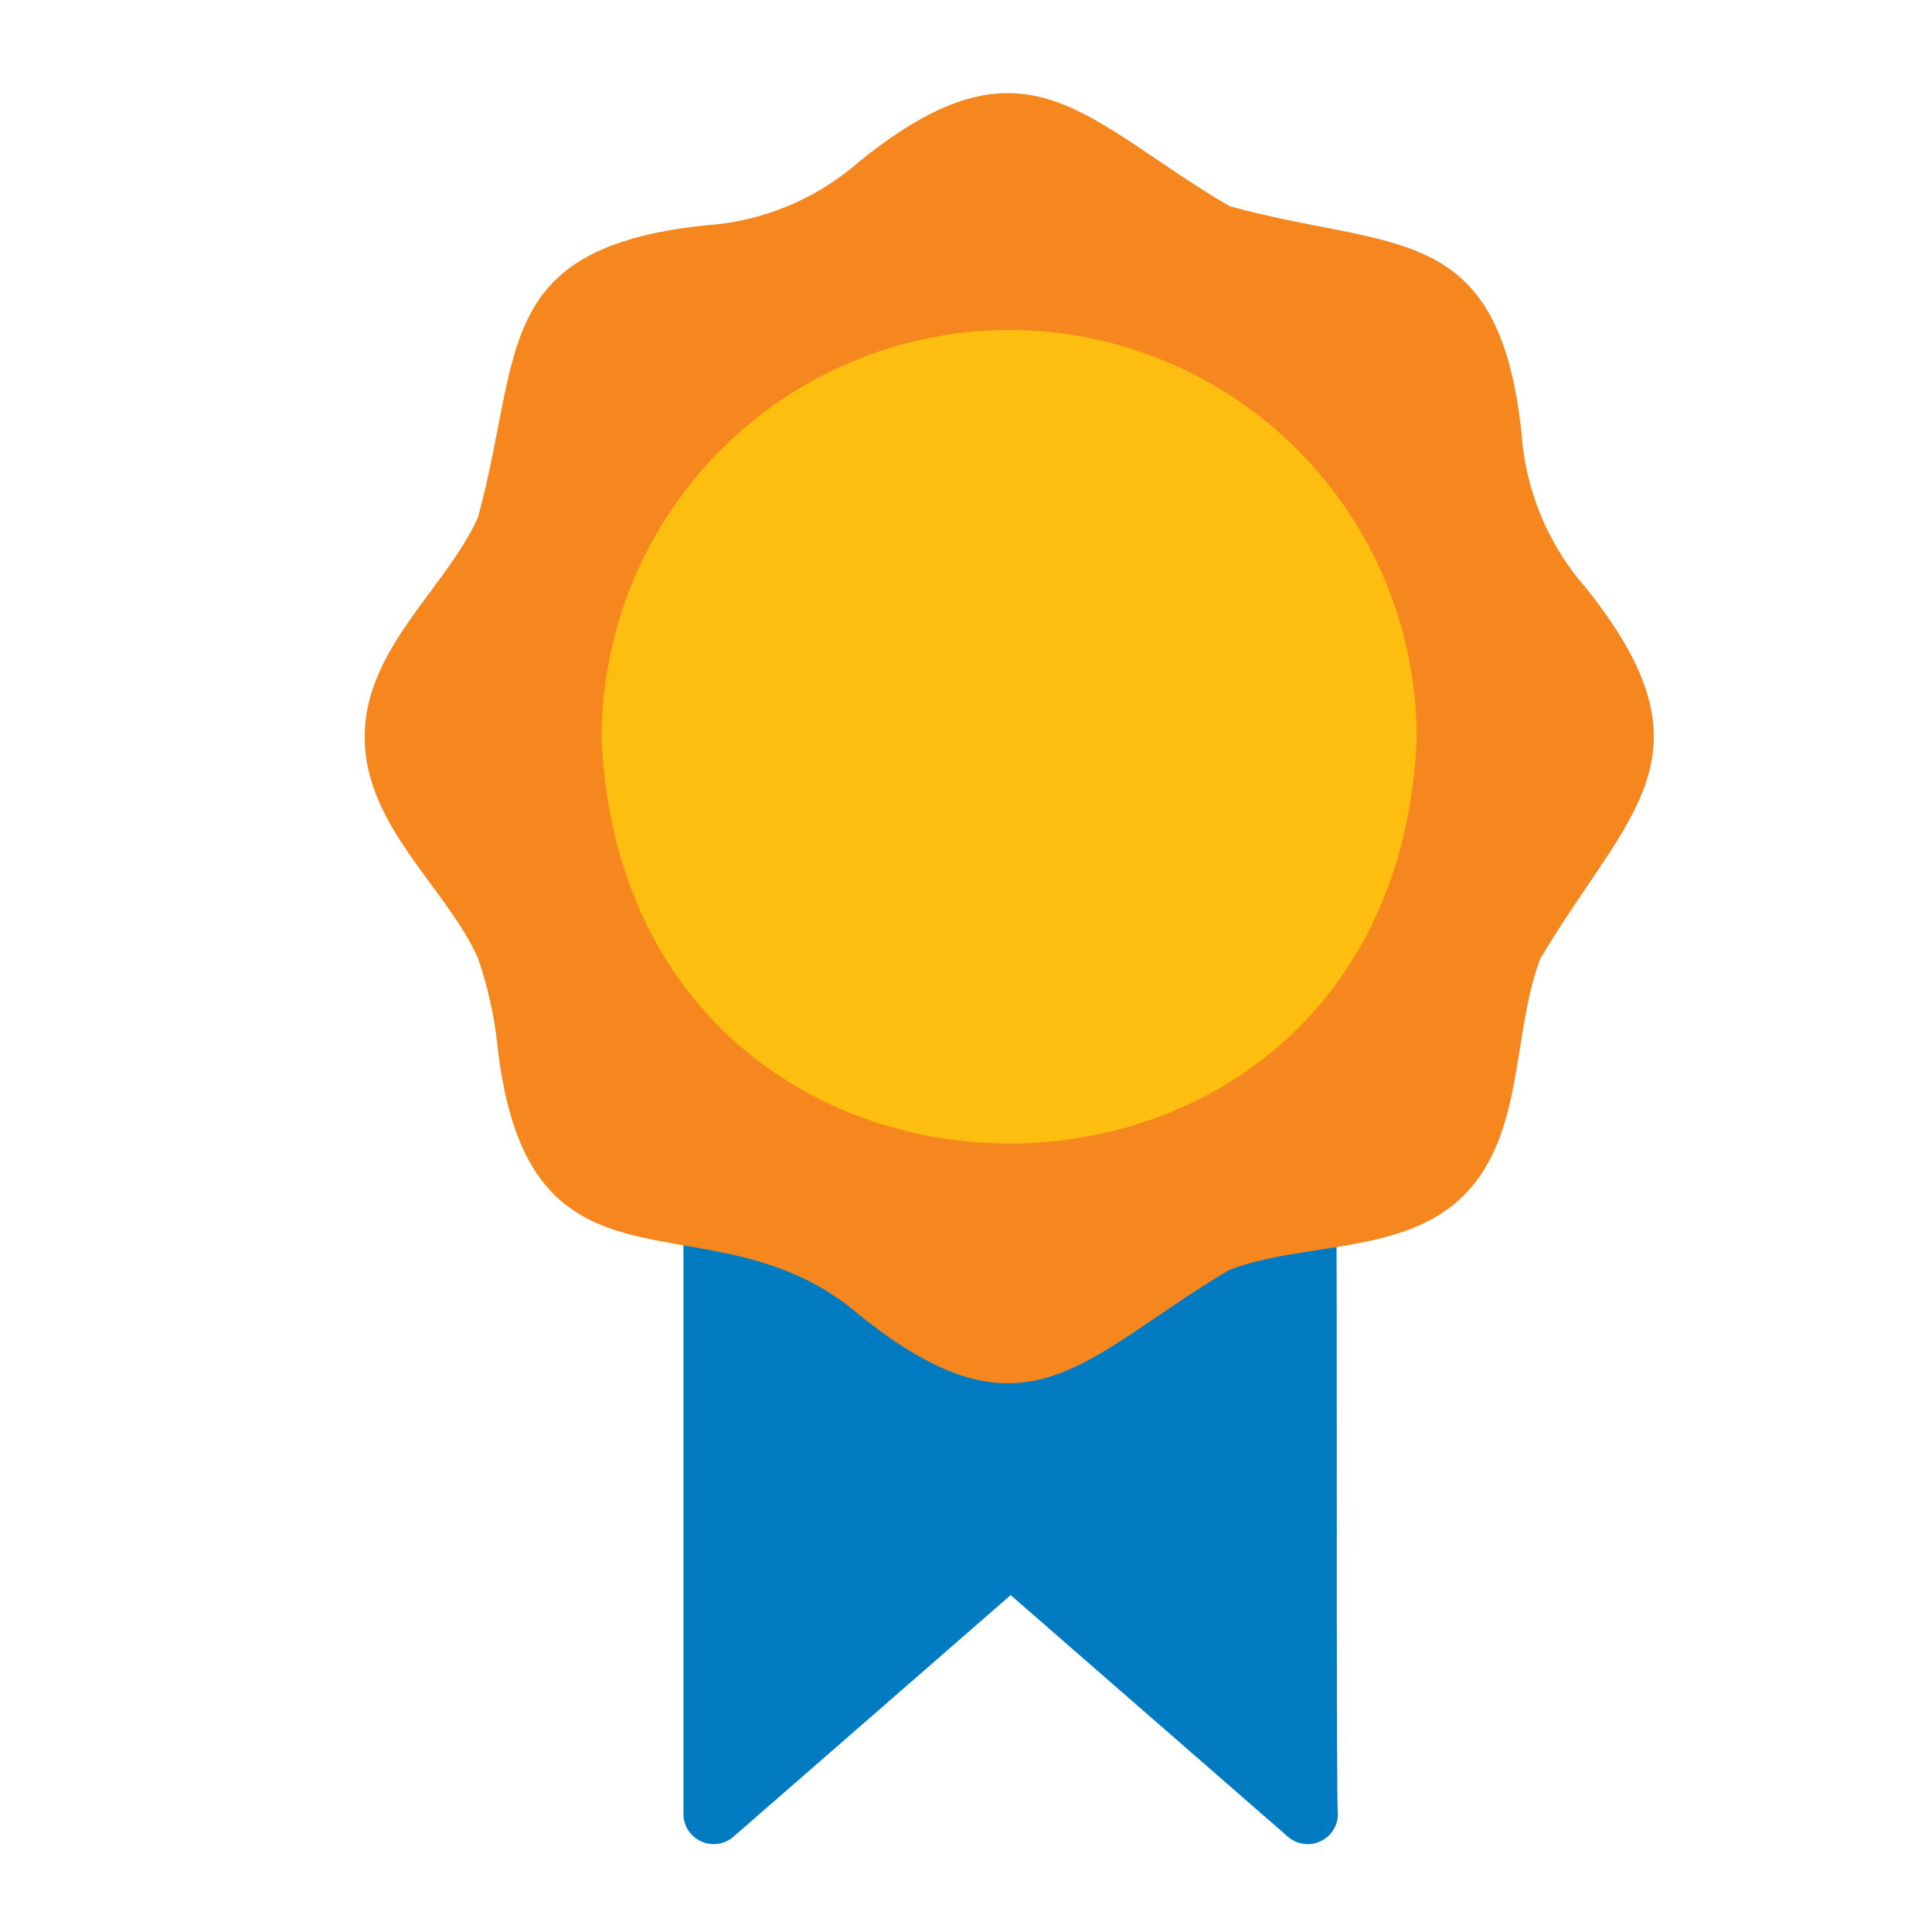
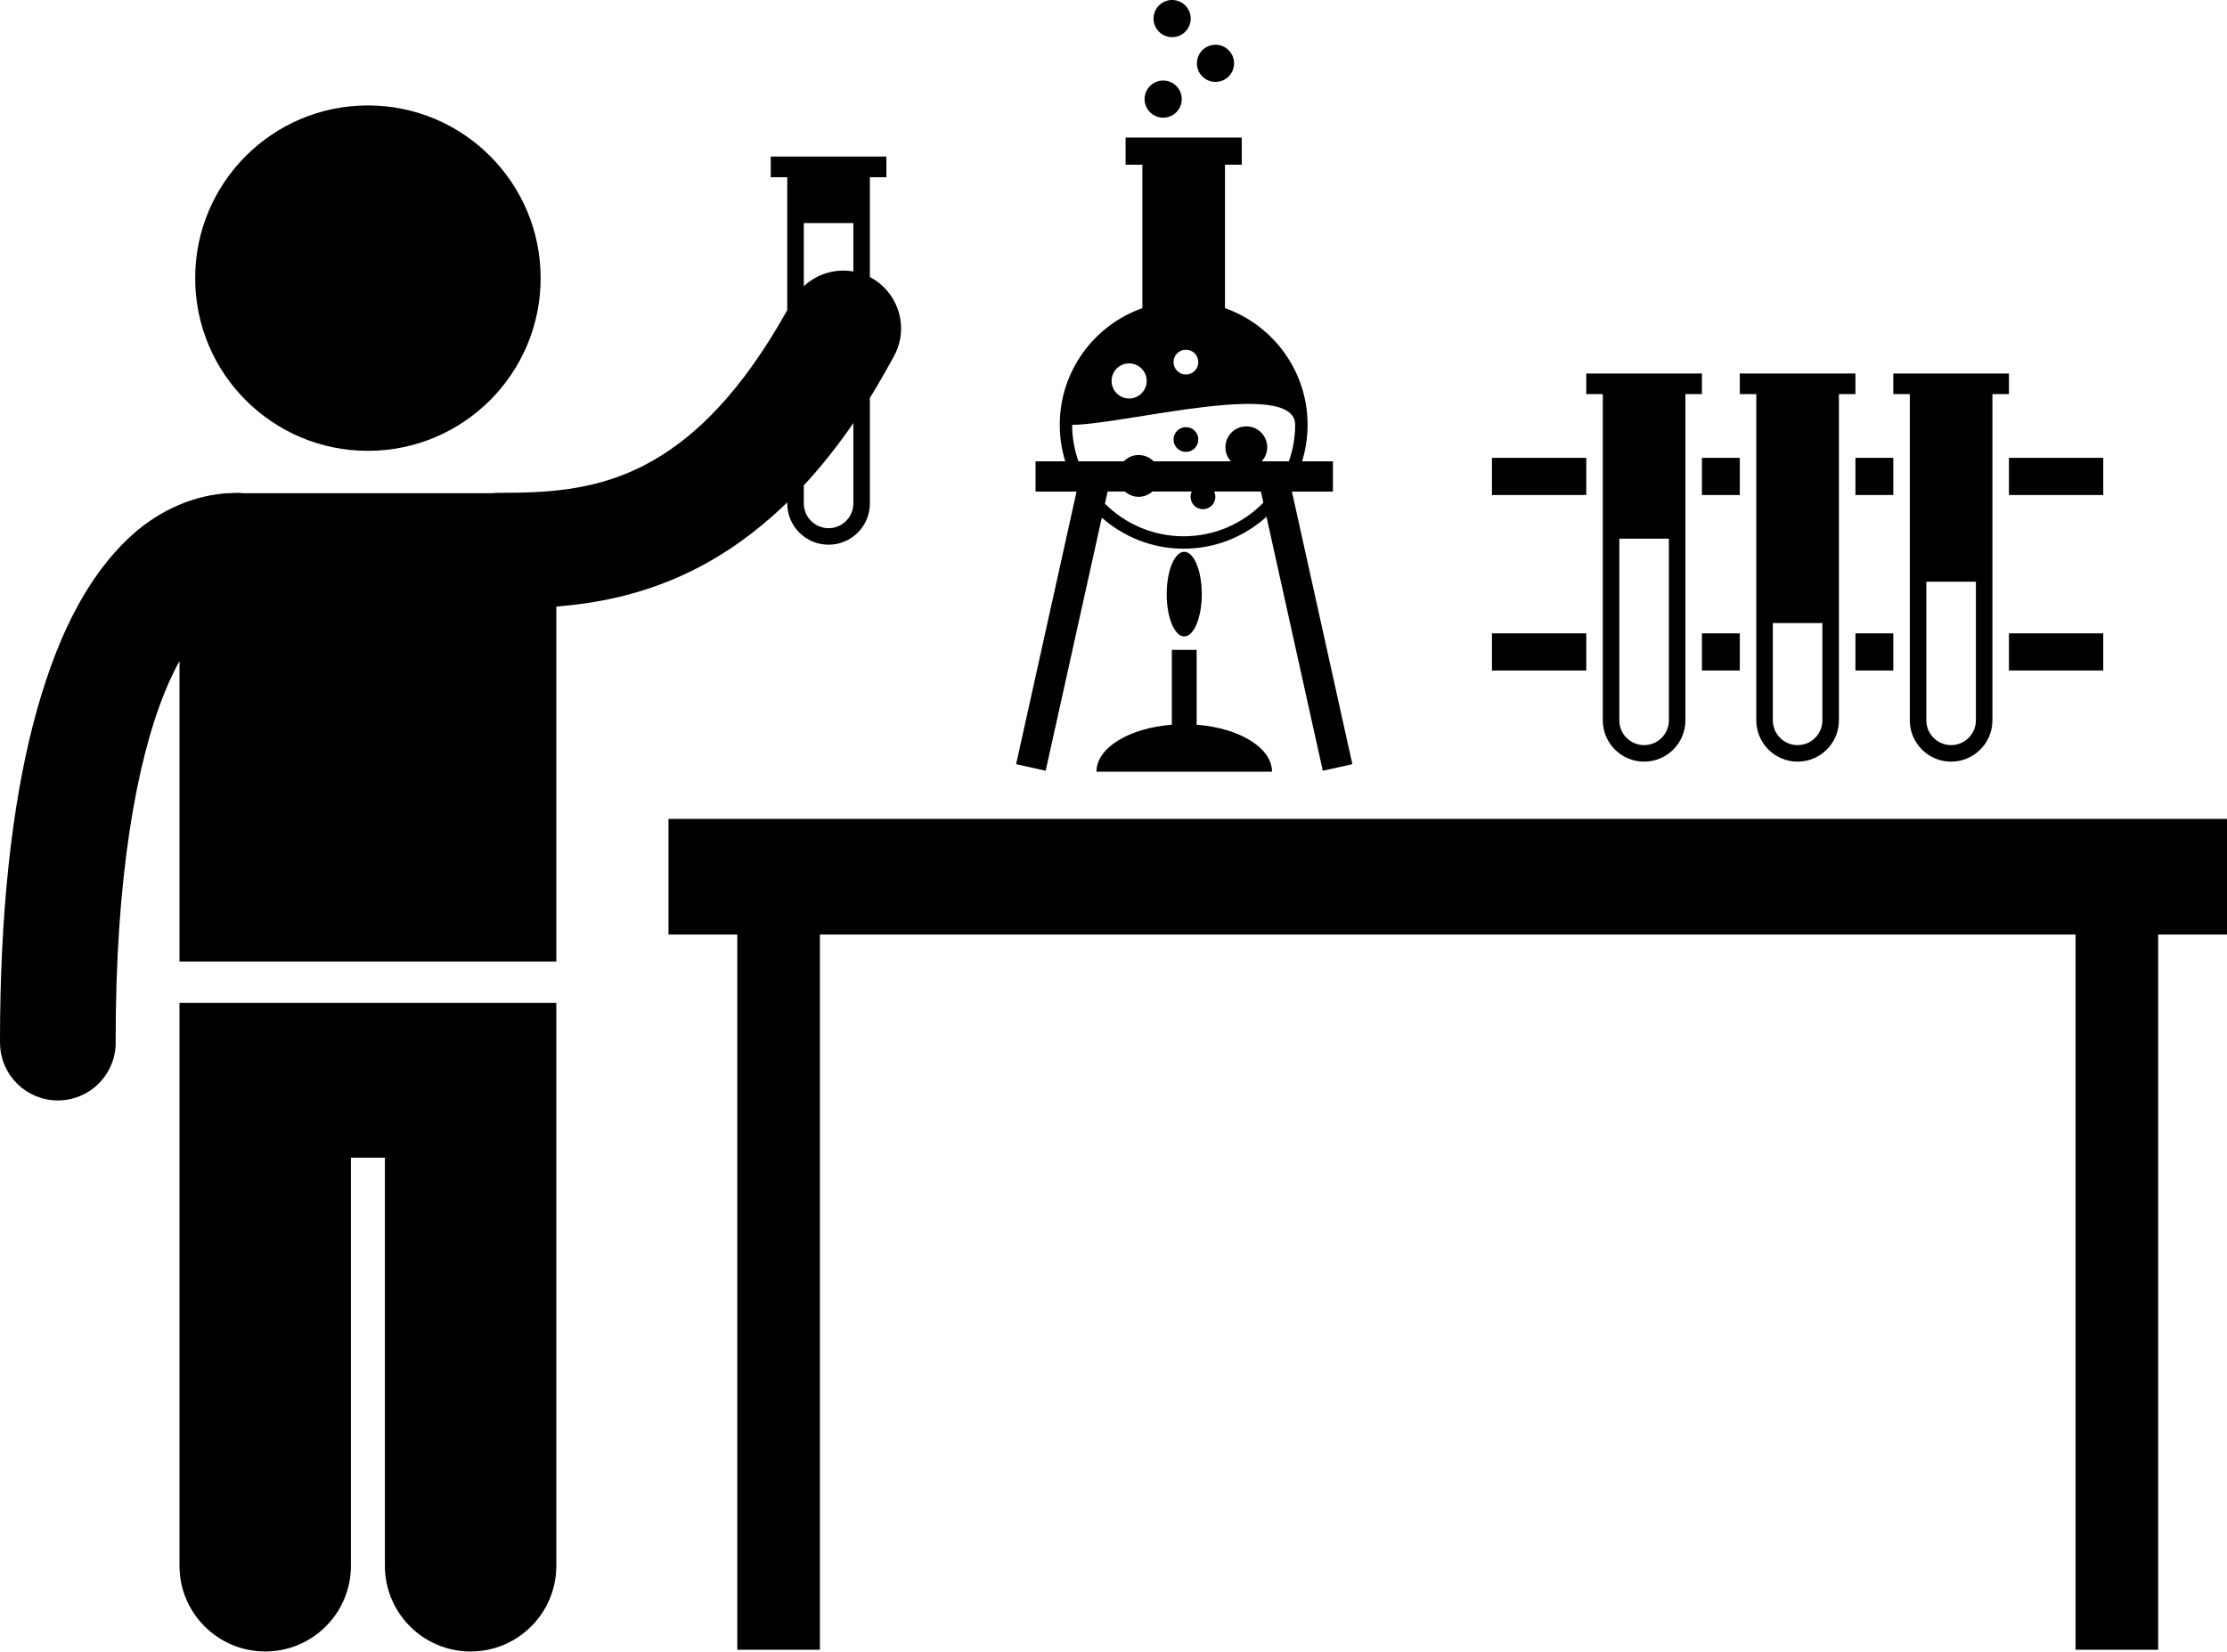
- <svg xmlns="http://www.w3.org/2000/svg" viewBox="0 0 64 64" fill="none">
-   <path d="M44.26 40.37C44.242 40.117 44.129 39.881 43.943 39.708C43.758 39.535 43.514 39.44 43.26 39.44C42.146 39.556 41.05 39.811 40 40.2C37.83 41.04 35.75 43.75 33.48 43.79C32.2 43.79 30.99 42.89 29.71 41.94C28.041 40.513 25.968 39.642 23.78 39.45C23.637 39.43 23.492 39.441 23.354 39.482C23.216 39.523 23.089 39.594 22.98 39.689C22.872 39.783 22.786 39.901 22.727 40.032C22.668 40.164 22.639 40.306 22.64 40.45V60.08C22.638 60.273 22.692 60.463 22.796 60.626C22.9 60.788 23.048 60.918 23.224 60.998C23.399 61.079 23.594 61.106 23.785 61.078C23.976 61.05 24.155 60.968 24.3 60.84L33.48 52.84L42.66 60.84C42.805 60.968 42.984 61.05 43.175 61.078C43.366 61.106 43.561 61.079 43.736 60.998C43.912 60.918 44.06 60.788 44.164 60.626C44.267 60.463 44.322 60.273 44.32 60.08C44.25 60 44.31 40.46 44.26 40.37Z" fill="#007BC1" />
-   <path d="M52.54 19.48C51.277 18.043 50.525 16.229 50.4 14.32C49.64 7.26 46.12 8.32 40.73 6.83C35.89 4 34.05 0.84 28.48 5.34C27.042 6.606 25.222 7.356 23.31 7.47C16.25 8.24 17.31 11.76 15.83 17.15C14.76 19.51 12.06 21.51 12.08 24.44C12.1 27.37 14.76 29.37 15.83 31.73C16.148 32.647 16.363 33.596 16.47 34.56C17.47 43.79 23.52 39.3 28.47 43.56C34.04 48.05 35.86 44.95 40.72 42.07C43.13 41.13 46.55 41.59 48.53 39.56C50.51 37.53 50.09 34.17 51.03 31.75C53.91 26.89 57 25.06 52.54 19.48Z" fill="#F6871F" />
-   <path d="M33.44 10.93C29.858 10.933 26.423 12.357 23.89 14.89C21.357 17.423 19.933 20.858 19.93 24.44C20.67 42.36 46.21 42.36 46.93 24.44C46.927 20.861 45.506 17.43 42.977 14.897C40.448 12.365 37.019 10.938 33.44 10.93V10.93Z" fill="#FEBE10" />
+ <svg xmlns="http://www.w3.org/2000/svg" version="1.1" id="Layer_1" x="0px" y="0px" viewBox="0 0 269.585 199.97" enable-background="new 0 0 269.585 199.97" xml:space="preserve">
+   <g>
+     <path d="M21.729,121.426v68.168c0,5.729,4.646,10.375,10.377,10.375c5.728,0,10.374-4.646,10.374-10.375v-49.416h4.113   v49.416c0,5.729,4.646,10.375,10.377,10.375c5.729,0,10.375-4.646,10.375-10.375v-68.168H21.729z" />
+     <path d="M44.536,54.589c11.551,0,20.91-9.363,20.91-20.912c0-11.549-9.359-20.911-20.91-20.911   c-11.549,0-20.909,9.362-20.909,20.911C23.627,45.226,32.987,54.589,44.536,54.589z" />
+     <path d="M6.999,133.246c0.082,0,0.164-0.001,0.247-0.004c3.865-0.134,6.888-3.376,6.753-7.24l0.003-0.006   c-0.023-19.599,2.486-33.712,5.94-42.172c0.578-1.436,1.181-2.688,1.786-3.791v36.394h45.616v-42.981   c4.836-0.384,10.366-1.413,16.079-4.171c3.393-1.627,6.766-3.848,10.059-6.759   c0.609-0.538,1.216-1.105,1.819-1.692v0.132c0,2.761,2.24,5,5,5c2.762,0,5-2.239,5-5V48.178   c0.676-1.085,1.341-2.225,2-3.397c0.315-0.562,0.633-1.118,0.944-1.7c1.435-2.665,0.959-5.84-0.944-7.975   c-0.528-0.593-1.16-1.11-1.899-1.508c-0.033-0.018-0.067-0.03-0.101-0.048V21.456h2v-2.5h-14v2.5h2v16.094   c-0.669,1.194-1.336,2.33-2,3.391c-5.613,8.966-11.046,13.33-15.962,15.724   c-5.702,2.747-11.258,3.015-16.973,3.011c-0.256,0-0.508,0.016-0.757,0.043H29.46   c-0.249-0.027-0.502-0.043-0.758-0.043c-0.296-0.002-0.589,0.029-0.884,0.043h-0.091   c-0.217,0-0.431,0.013-0.642,0.035c-4.277,0.389-8.336,2.4-11.494,5.391   c-5.378,5.089-8.992,12.596-11.597,22.6C1.429,97.77,0.006,110.421,0,125.995   c0.002,0.027-0.003,0.195,0.008,0.493C0.138,130.269,3.245,133.246,6.999,133.246z M103.303,60.957   c0,1.653-1.346,3-3,3c-1.654,0-3-1.347-3-3v-2.183c2.047-2.206,4.052-4.714,6-7.55V60.957z M103.303,27.012v5.86   c-2.165-0.383-4.396,0.281-6,1.783v-7.643H103.303z" />
+     <rect x="180.606" y="55.438" width="11.418" height="4.5" />
+     <rect x="243.188" y="55.438" width="11.418" height="4.5" />
+     <rect x="206.024" y="55.438" width="4.582" height="4.5" />
+     <rect x="224.606" y="55.438" width="4.582" height="4.5" />
+     <rect x="180.606" y="76.689" width="11.418" height="4.5" />
+     <rect x="206.024" y="76.689" width="4.582" height="4.5" />
+     <rect x="243.188" y="76.689" width="11.418" height="4.5" />
+     <rect x="224.606" y="76.689" width="4.582" height="4.5" />
+     <circle cx="143.559" cy="53.22" r="1.5" />
+     <circle cx="140.805" cy="12" r="2.25" />
+     <circle cx="141.889" cy="2.25" r="2.25" />
+     <circle cx="147.139" cy="7.667" r="2.25" />
+     <path d="M126.582,93.324l6.795-30.645c2.643,2.333,6.106,3.76,9.908,3.76c3.86,0,7.368-1.471,10.027-3.866   l6.816,30.751l3.58-0.793l-7.319-33.01h4.966v-3.666h-3.731c0.43-1.397,0.663-2.879,0.663-4.416   c0-6.528-4.178-12.066-10-14.129V19.939h2.031v-3.281h-14.062v3.281h2.031v17.371c-5.822,2.061-10,7.6-10,14.129   c0,1.537,0.233,3.019,0.663,4.416h-3.595v3.666h4.966l-7.317,33.01L126.582,93.324z M143.287,64.936   c-3.719,0-7.091-1.512-9.534-3.952l0.324-1.464h2.1c0.446,0.392,1.023,0.637,1.663,0.637   c0.639,0,1.216-0.245,1.662-0.637h4.766c-0.092,0.194-0.146,0.408-0.146,0.637c0,0.828,0.67,1.5,1.5,1.5   c0.829,0,1.5-0.672,1.5-1.5c0-0.229-0.055-0.443-0.146-0.637h5.661l0.297,1.342   C150.481,63.372,147.065,64.936,143.287,64.936z M143.559,42.345c0.828,0,1.5,0.672,1.5,1.5c0,0.828-0.672,1.5-1.5,1.5   c-0.83,0-1.5-0.672-1.5-1.5C142.059,43.017,142.729,42.345,143.559,42.345z M136.684,44.001   c1.172,0,2.125,0.951,2.125,2.125c0,1.172-0.953,2.125-2.125,2.125c-1.176,0-2.125-0.953-2.125-2.125   C134.559,44.952,135.508,44.001,136.684,44.001z M129.787,51.438c6.178,0,26.998-5.697,26.998,0   c0,1.548-0.275,3.031-0.757,4.417h-3.292c0.41-0.45,0.666-1.042,0.666-1.697c0-1.399-1.135-2.531-2.531-2.531   c-1.398,0-2.531,1.132-2.531,2.531c0,0.656,0.256,1.248,0.665,1.697h-9.36c-0.46-0.468-1.098-0.76-1.805-0.76   c-0.708,0-1.346,0.291-1.806,0.76h-5.489C130.062,54.468,129.787,52.986,129.787,51.438z" />
+     <path d="M132.731,93.439h21.25c0-2.899-3.969-5.291-9.125-5.686v-9.064h-3v9.064   C136.7,88.148,132.731,90.54,132.731,93.439z" />
+     <ellipse cx="143.356" cy="71.939" rx="2.125" ry="5.125" />
+     <path d="M194.024,87.222c0,2.762,2.24,5,5,5c2.762,0,5-2.238,5-5V47.722h2v-2.5h-14v2.5h2V87.222z M196.024,65.223h6   v22c0,1.654-1.346,3-3,3c-1.654,0-3-1.346-3-3V65.223z" />
+     <path d="M212.606,87.222c0,2.762,2.24,5,5,5c2.762,0,5-2.238,5-5V47.722h2v-2.5h-14v2.5h2V87.222z M220.606,87.222   c0,1.654-1.346,3-3,3c-1.654,0-3-1.346-3-3V75.439h6V87.222z" />
+     <path d="M231.188,87.222c0,2.762,2.24,5,5,5c2.763,0,5-2.238,5-5V47.722h2v-2.5h-14v2.5h2V87.222z M239.188,87.222   c0,1.654-1.346,3-3,3c-1.654,0-3-1.346-3-3V70.439h6V87.222z" />
+     <polygon points="261.252,199.76 261.252,113.159 269.585,113.159 269.585,99.159 80.92,99.159 80.92,113.159    89.252,113.159 89.252,199.76 99.252,199.76 99.252,113.159 251.252,113.159 251.252,199.76  " />
+   </g>
</svg>
